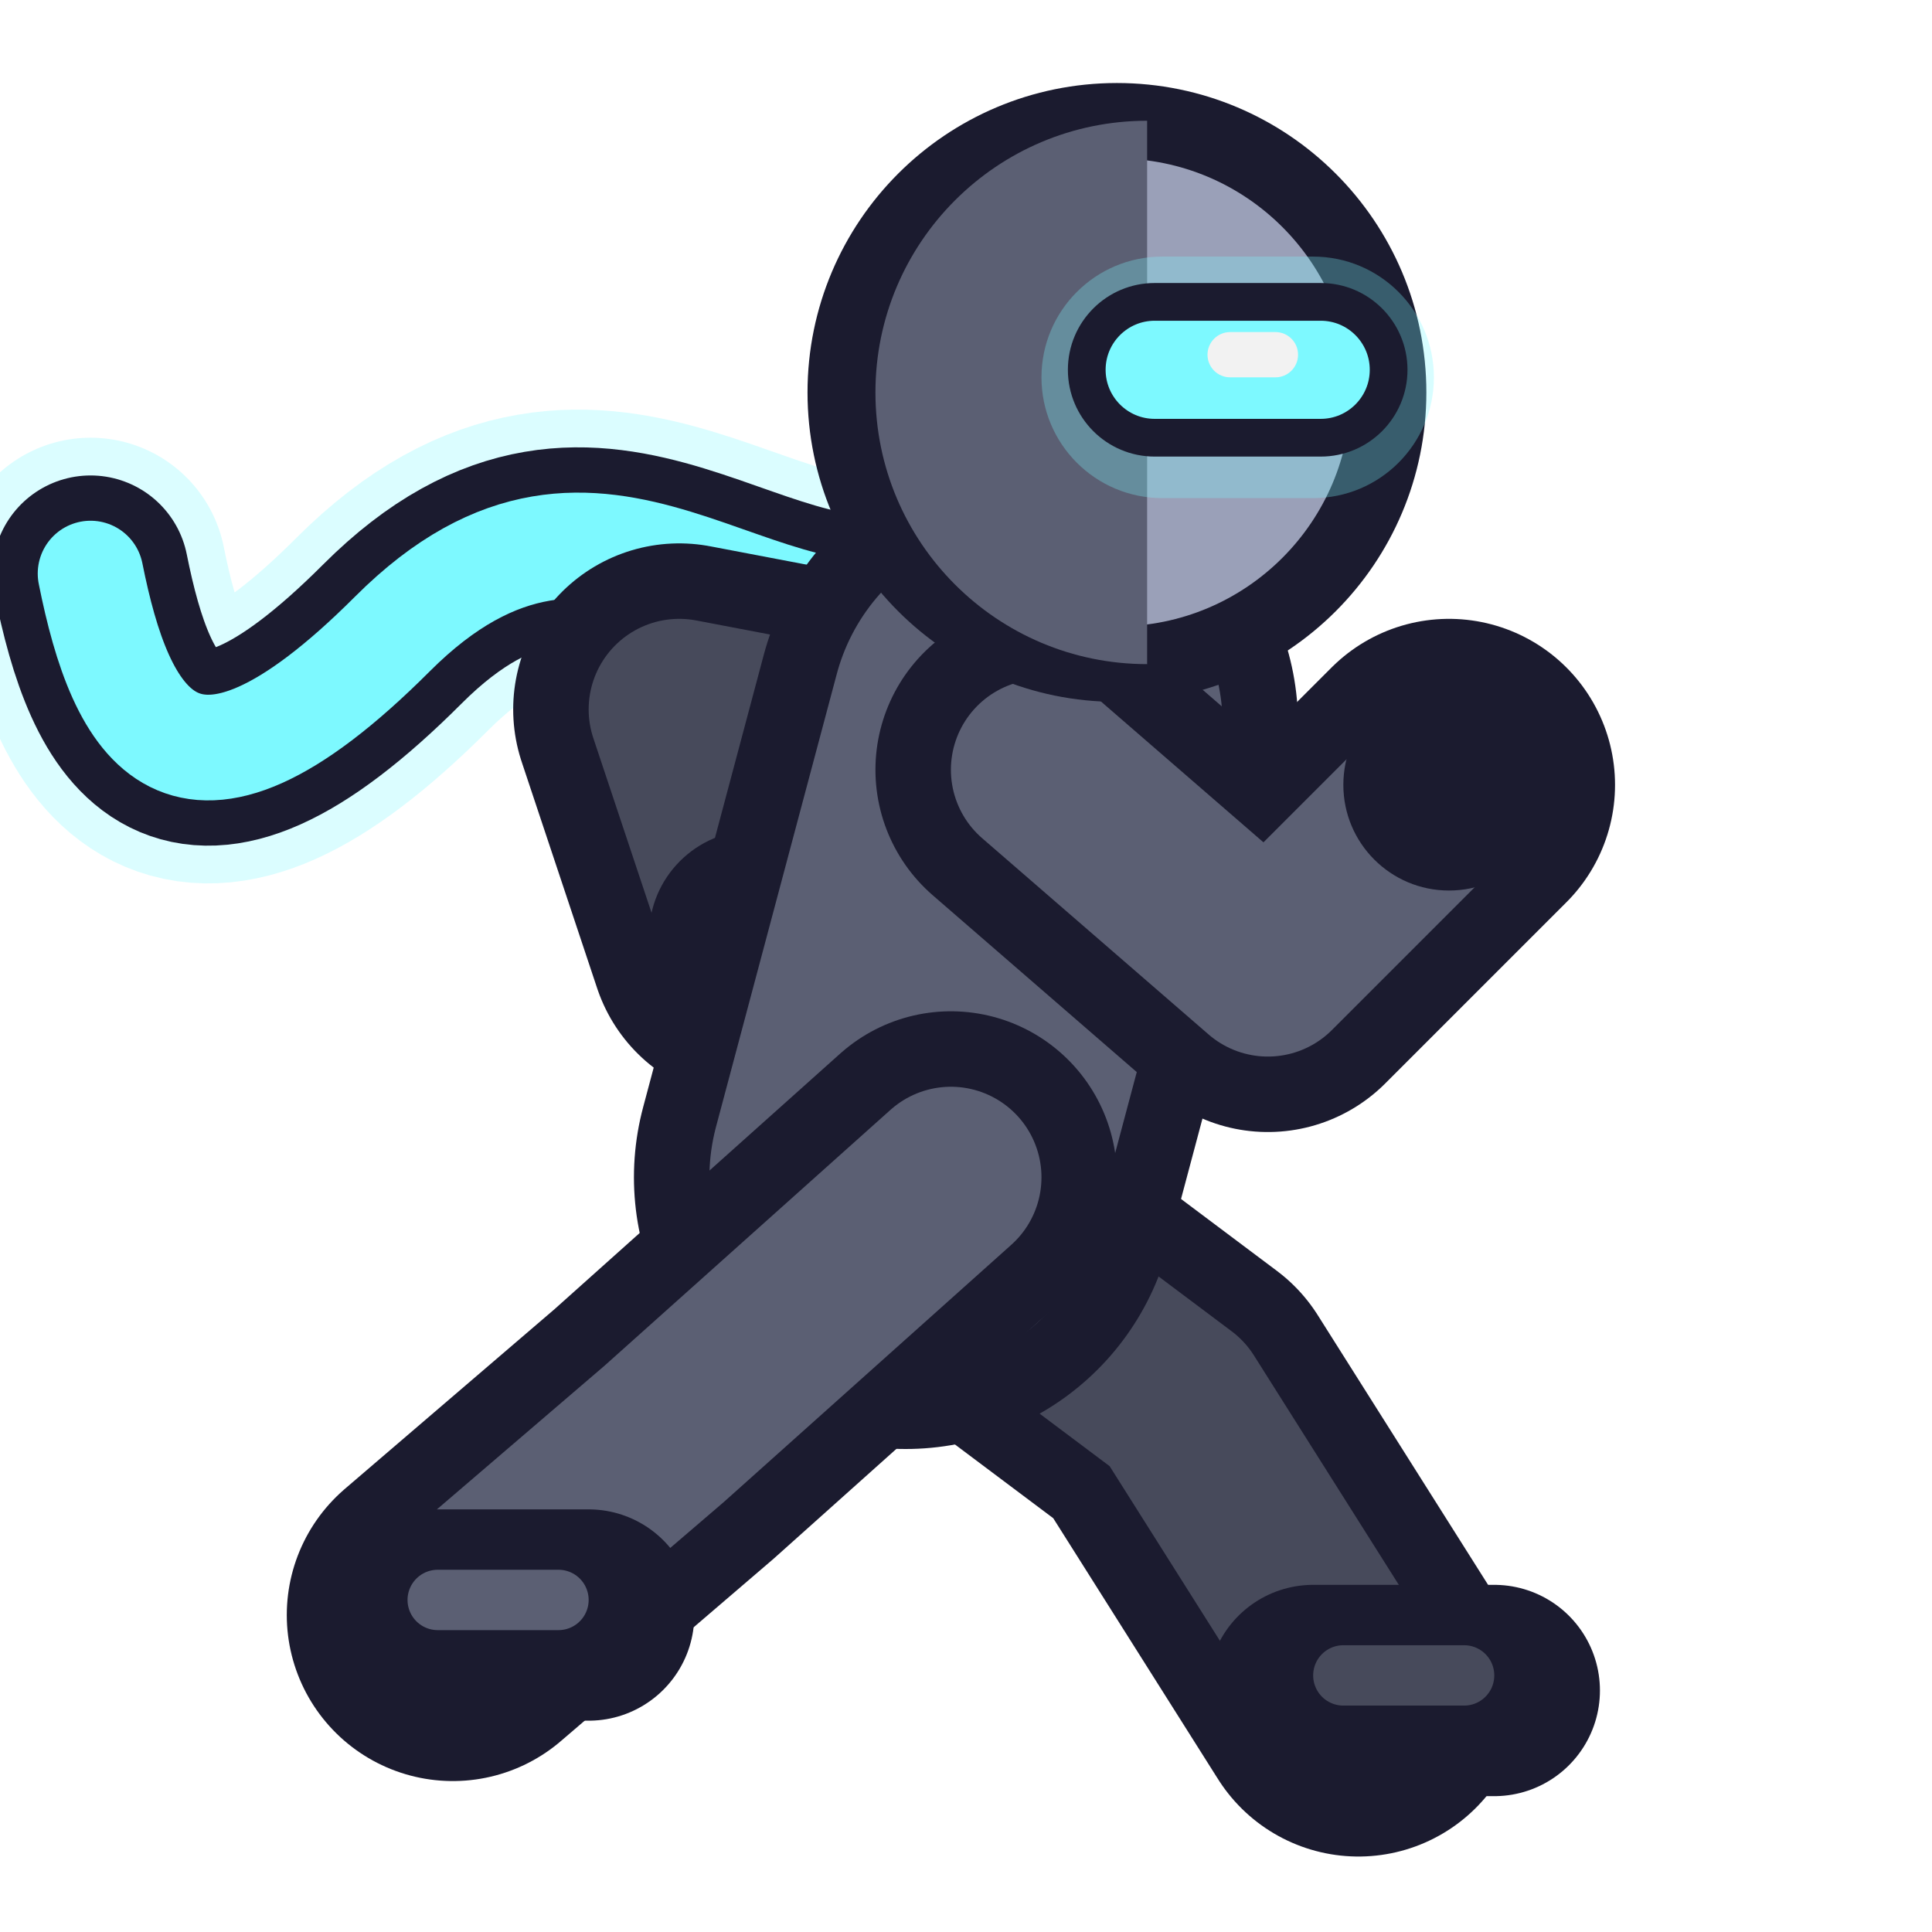
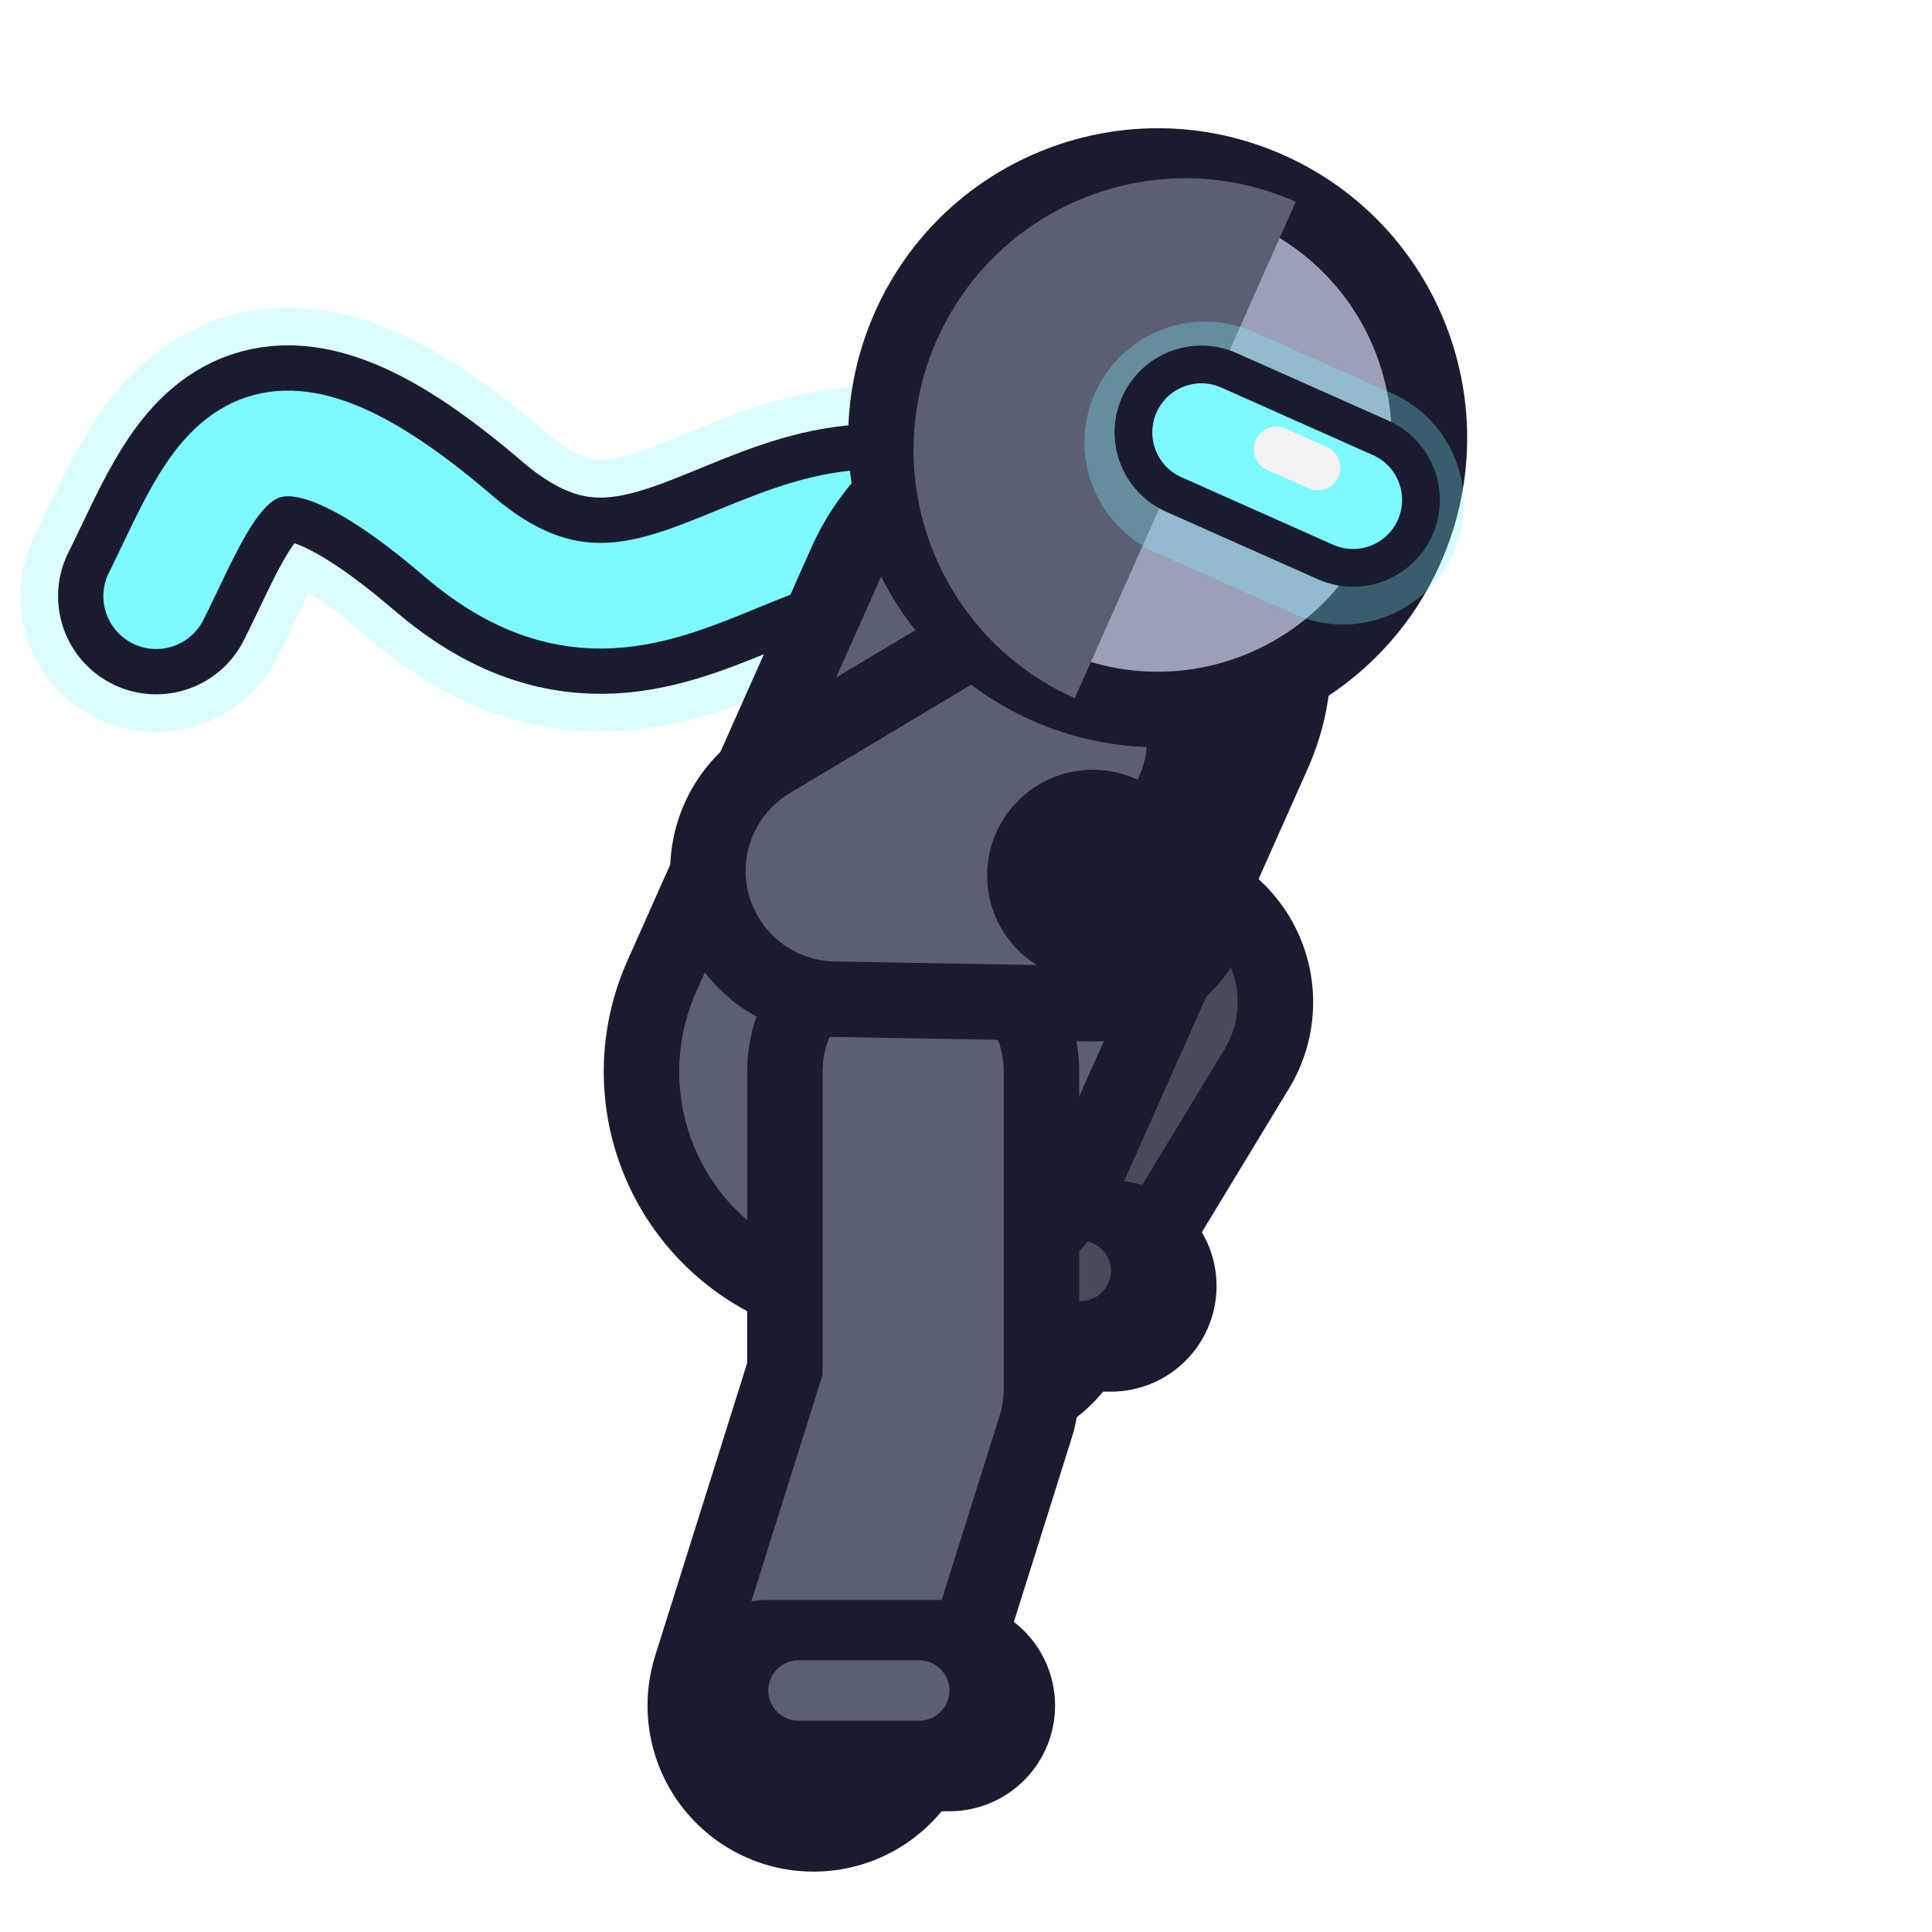
<svg xmlns="http://www.w3.org/2000/svg" width="128" height="128" viewBox="0 0 128 128">
  <g fill="none" stroke-linecap="round" stroke-linejoin="round">
-     <path d="M62 40 C 50 44, 40 28, 26 42 S 8 48, 6 38" stroke="#7df9ff" stroke-width="18" opacity="0.28" />
-     <path d="M62 40 C 50 44, 40 28, 26 42 S 8 48, 6 38" stroke="#1b1b2f" stroke-width="13" />
-     <path d="M62 40 C 50 44, 40 28, 26 42 S 8 48, 6 38" stroke="#7df9ff" stroke-width="7" />
-     <polyline points="66,51 45,47 50,62" stroke="#1b1b2f" stroke-width="22" />
-     <polyline points="66,51 45,47 50,62" stroke="#474a5b" stroke-width="12" />
-     <circle cx="50" cy="62" r="7" fill="#1b1b2f" />
-     <polyline points="58,78 78,93 90,112" stroke="#1b1b2f" stroke-width="22" />
-     <polyline points="58,78 78,93 90,112" stroke="#474a5b" stroke-width="12" />
-     <line x1="87" y1="112" x2="99" y2="112" stroke="#1b1b2f" stroke-width="14" />
-     <line x1="89" y1="111" x2="97" y2="111" stroke="#474a5b" stroke-width="4" />
-     <polyline points="68,48 60,78" stroke="#1b1b2f" stroke-width="36" />
-     <polyline points="68,48 60,78" stroke="#5b5f73" stroke-width="26" />
-     <circle cx="72" cy="47" r="6" fill="#7df9ff" stroke="#1b1b2f" stroke-width="3" />
-     <polyline points="63,78 44,95 30,107" stroke="#1b1b2f" stroke-width="22" />
-     <polyline points="63,78 44,95 30,107" stroke="#5b5f73" stroke-width="12" />
-     <line x1="27" y1="107" x2="39" y2="107" stroke="#1b1b2f" stroke-width="14" />
-     <line x1="29" y1="106" x2="37" y2="106" stroke="#5b5f73" stroke-width="4" />
-     <polyline points="69,51 84,64 96,52" stroke="#1b1b2f" stroke-width="22" />
-     <polyline points="69,51 84,64 96,52" stroke="#5b5f73" stroke-width="12" />
-     <circle cx="96" cy="52" r="7" fill="#1b1b2f" />
-     <circle cx="74" cy="26" r="18" fill="#9aa0b8" stroke="#1b1b2f" stroke-width="5" />
-     <path d="M76 8 A 18 18 0 0 0 76 44 Z" fill="#5b5f73" />
-     <rect x="69" y="17" width="26" height="16" rx="8" fill="#7df9ff" opacity="0.3" />
-     <rect x="72" y="20" width="20" height="9" rx="4.5" fill="#7df9ff" stroke="#1b1b2f" stroke-width="2.5" />
-     <rect x="80" y="22" width="6" height="3" rx="1.5" fill="#f2f2f2" />
+     <path d="M66.348 37.499 C 52.348 27.499, 44.348 47.499, 30.348 35.499 S 14.348 31.499, 10.348 39.499" stroke="#7df9ff" stroke-width="18" opacity="0.28" />
+     <path d="M66.348 37.499 C 52.348 27.499, 44.348 47.499, 30.348 35.499 S 14.348 31.499, 10.348 39.499" stroke="#1b1b2f" stroke-width="13" />
+     <path d="M66.348 37.499 C 52.348 27.499, 44.348 47.499, 30.348 35.499 S 14.348 31.499, 10.348 39.499" stroke="#7df9ff" stroke-width="7" />
+     <polyline points="66.341,47.348 55.6,60.5 72.4,58" stroke="#1b1b2f" stroke-width="22" />
+     <polyline points="66.341,47.348 55.6,60.5 72.4,58" stroke="#474a5b" stroke-width="12" />
+     <circle cx="72.4" cy="58" r="7" fill="#1b1b2f" />
+     <polyline points="55.5,71 76,66.4 64.6,85.2" stroke="#1b1b2f" stroke-width="22" />
+     <polyline points="55.5,71 76,66.4 64.6,85.2" stroke="#474a5b" stroke-width="12" />
+     <line x1="61.6" y1="85.2" x2="73.6" y2="85.2" stroke="#1b1b2f" stroke-width="14" />
+     <line x1="63.6" y1="84.2" x2="71.6" y2="84.2" stroke="#474a5b" stroke-width="4" />
+     <polyline points="70.2,43.6 58,71" stroke="#1b1b2f" stroke-width="36" />
+     <polyline points="70.2,43.6 58,71" stroke="#5b5f73" stroke-width="26" />
+     <circle cx="74.9" cy="47.9" r="6" fill="#7df9ff" stroke="#1b1b2f" stroke-width="3" />
+     <polyline points="60.5,71 60.5,92 53.9,113" stroke="#1b1b2f" stroke-width="22" />
+     <polyline points="60.5,71 60.5,92 53.9,113" stroke="#5b5f73" stroke-width="12" />
+     <line x1="50.9" y1="113" x2="62.9" y2="113" stroke="#1b1b2f" stroke-width="14" />
+     <line x1="52.9" y1="112" x2="60.9" y2="112" stroke="#5b5f73" stroke-width="4" />
+     <polyline points="69.996,48.975 55.4,57.7 72.4,58" stroke="#1b1b2f" stroke-width="22" />
+     <polyline points="69.996,48.975 55.4,57.7 72.4,58" stroke="#5b5f73" stroke-width="12" />
+     <circle cx="72.4" cy="58" r="7" fill="#1b1b2f" />
+     <g transform="rotate(24 76.7 29)">
+       <circle cx="76.7" cy="29" r="18" fill="#9aa0b8" stroke="#1b1b2f" stroke-width="5" />
+       <path d="M78.7 11 A 18 18 0 0 0 78.7 47 Z" fill="#5b5f73" />
+       <rect x="71.7" y="20" width="26" height="16" rx="8" fill="#7df9ff" opacity="0.3" />
+       <rect x="74.7" y="23" width="20" height="9" rx="4.5" fill="#7df9ff" stroke="#1b1b2f" stroke-width="2.5" />
+       <rect x="82.7" y="25" width="6" height="3" rx="1.5" fill="#f2f2f2" />
+     </g>
  </g>
</svg>
